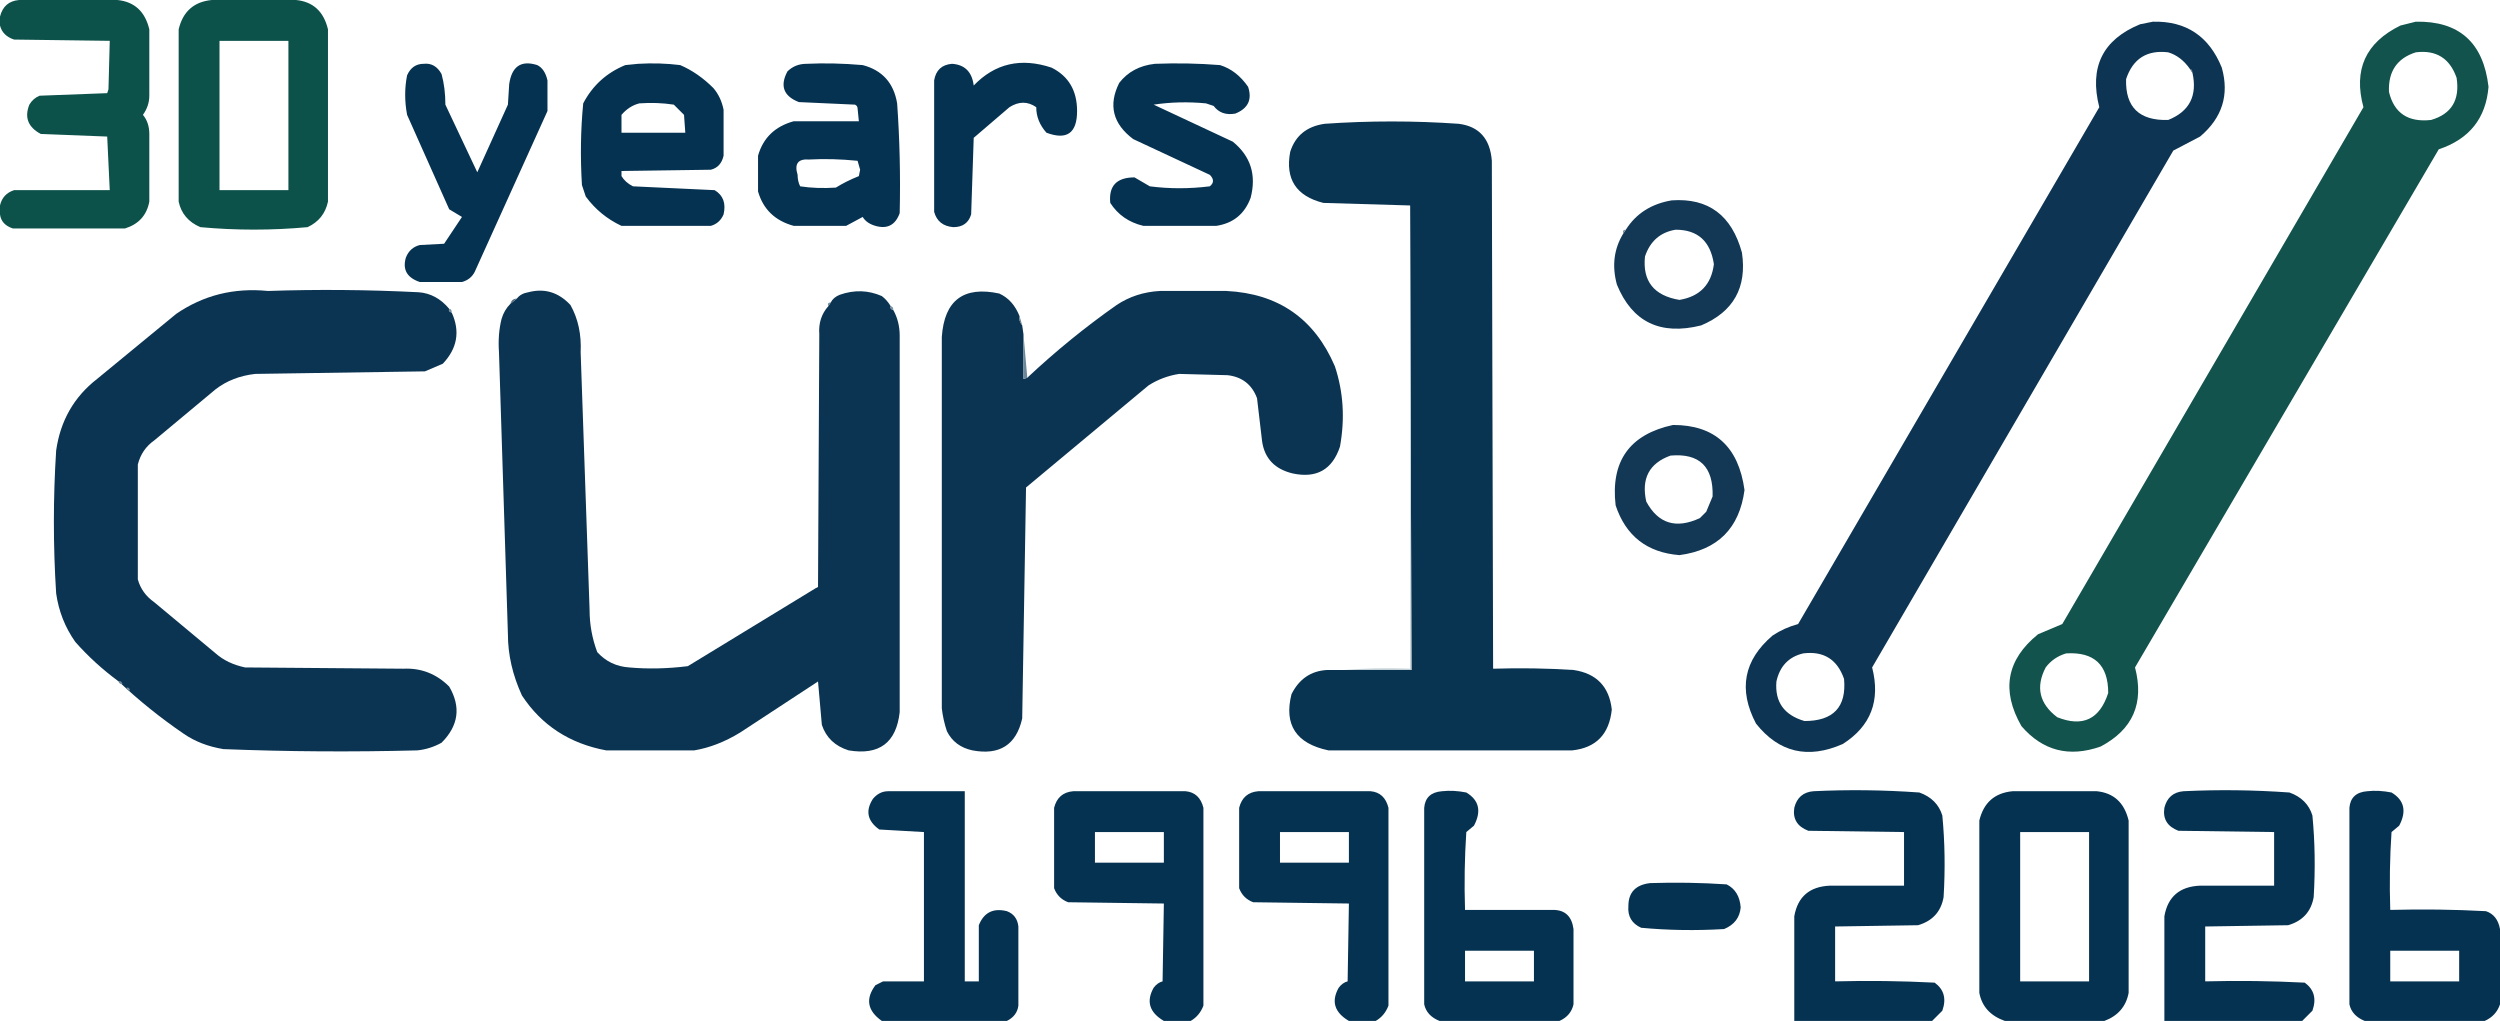
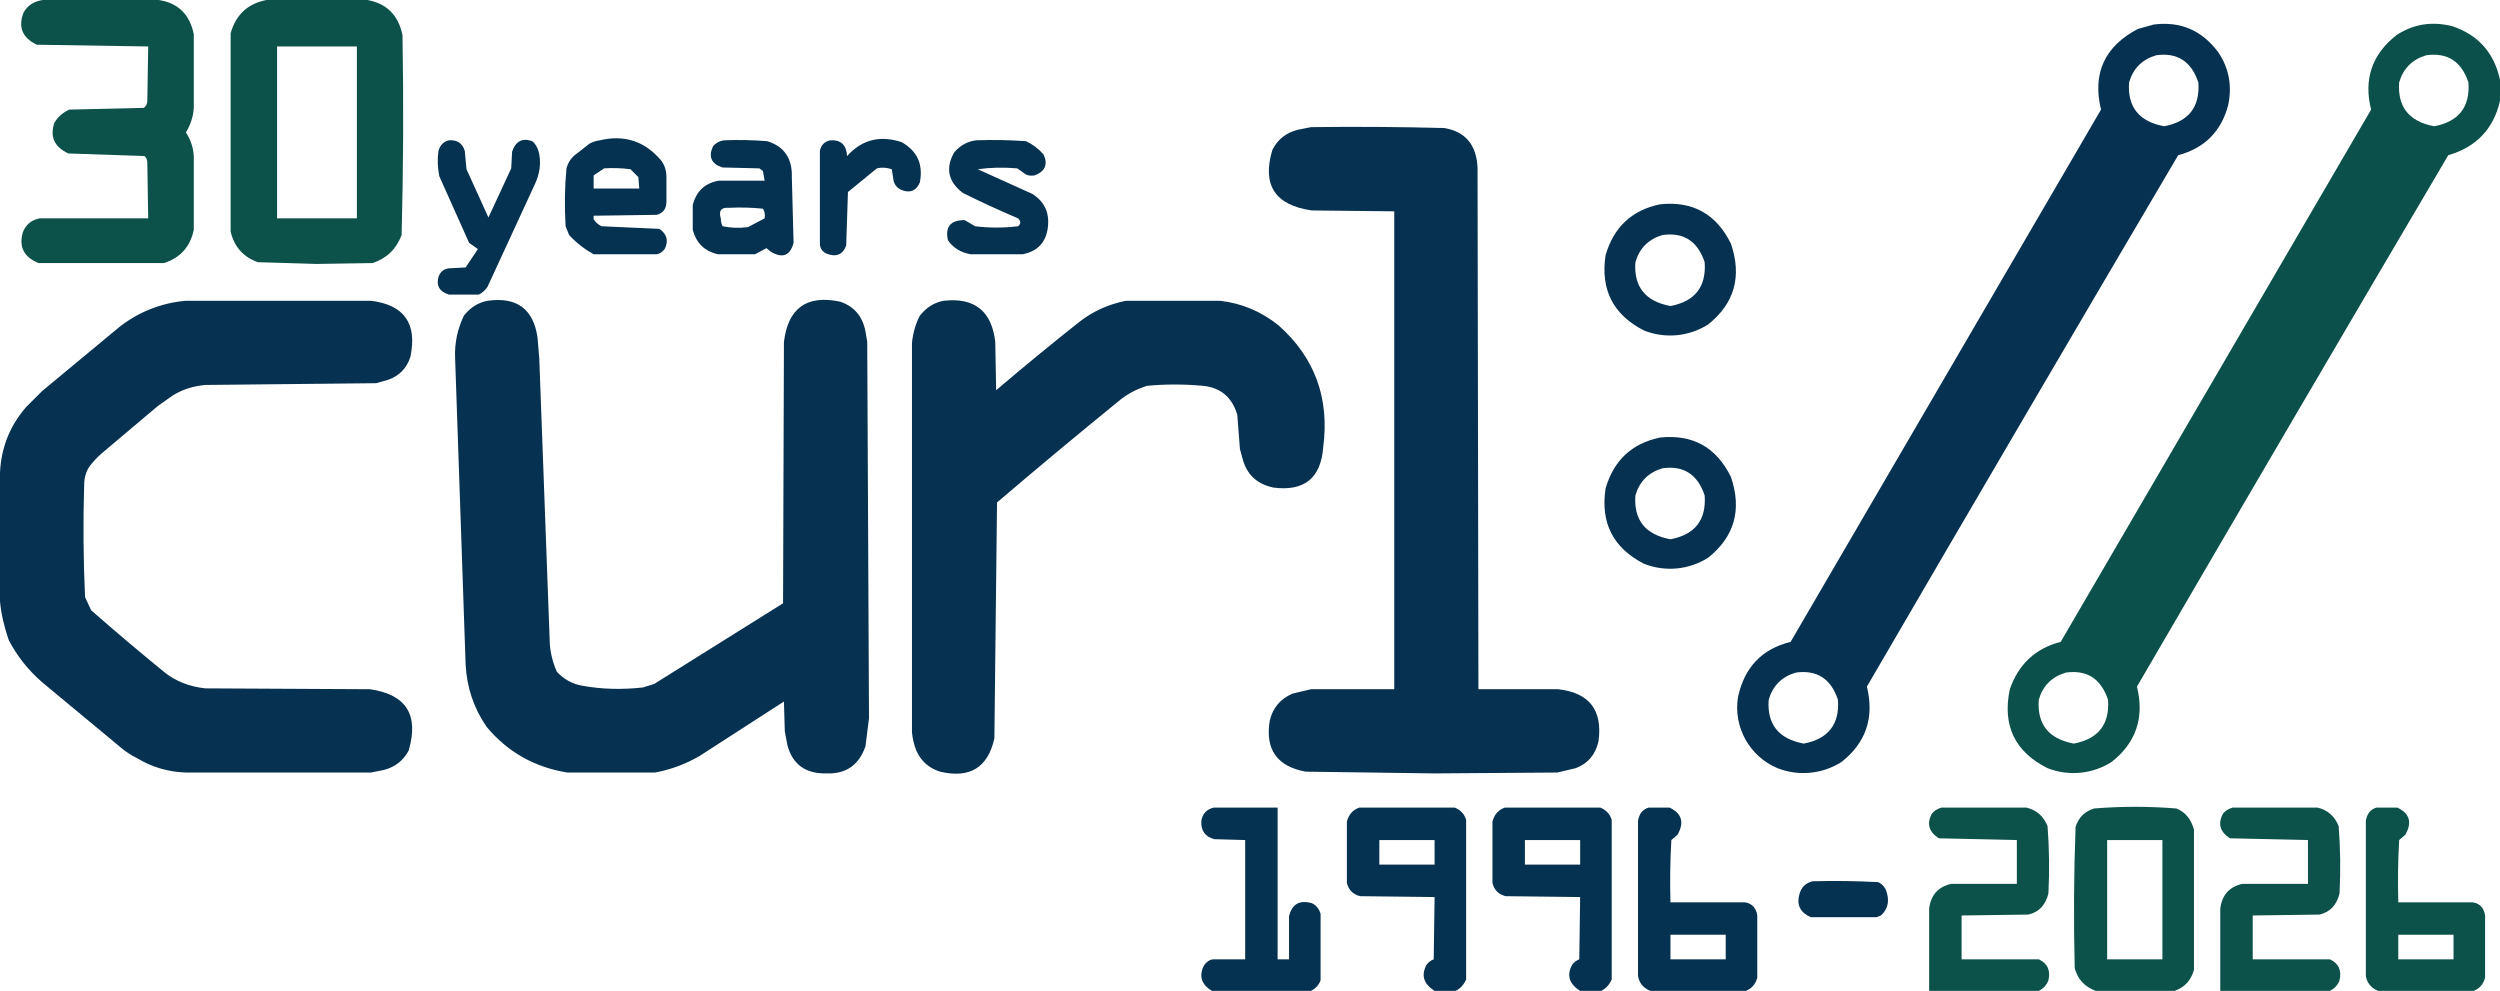
- <svg xmlns="http://www.w3.org/2000/svg" width="1959" height="800" style="shape-rendering:geometricPrecision;text-rendering:geometricPrecision;image-rendering:optimizeQuality;fill-rule:evenodd;clip-rule:evenodd">
-   <path fill="#0c514a" d="M15 0h77q20 2 25 23v52q0 8-5 15 5 6 5 15v53q-3 16-19 21H10q-9-3-10-11v-7q2-9 11-12h75l-2-42-52-2q-15-8-9-23 3-5 8-7l53-2 1-3 1-38-75-1Q2 28 0 20v-7Q3 1 15 0M166 0h66q20 2 25 23v135q-3 14-16 20a458 458 0 0 1-84 0q-14-6-17-20V23q5-21 26-23m6 32h54v117h-54z" style="opacity:1" />
-   <path fill="#0d3553" d="M1687 17q39-1 54 36 9 32-17 54l-21 11-236 405q10 39-23 60-41 18-68-16-21-40 13-69 9-6 20-9l236-405q-12-47 32-65zm29 37 2 3q6 27-19 37-34 1-33-32 8-24 33-21 10 3 17 13m-303 458q24-3 32 20 3 33-31 33-24-7-22-31 4-18 21-22" style="opacity:1" />
-   <path fill="#12534d" d="M1893 17q51-1 57 51-3 37-39 49l-238 406q11 42-27 62-37 13-62-16-24-42 13-72l19-8 236-405q-12-44 29-64zm0 24q24-3 32 20 4 26-20 33-27 3-33-22-1-24 21-31m-274 471q33-2 33 31-10 31-40 19-21-16-9-39 6-8 16-11" style="opacity:1" />
-   <path fill="#063251" d="M332 50q9-1 14 8 3 11 3 24l25 53 24-53 1-16q3-21 22-15 6 3 8 12v24l-57 126q-3 6-10 8h-33q-15-5-11-19 3-8 11-10l19-1 14-21-10-6-33-74q-3-16 0-31 4-9 13-9M500 50q17-1 33 1 14 6 26 18 6 7 8 17v36q-2 9-10 11l-70 1v4q3 5 9 8l64 3q10 6 7 19-3 7-10 9h-70q-17-8-28-23l-3-9q-2-33 1-64 11-21 33-30zm1 31q14-1 27 1l8 8 1 14h-50V90q6-7 14-9M632 50q21-1 44 1 23 6 27 30 3 42 2 86-5 14-19 10-7-2-10-7l-13 7h-41q-22-6-28-27v-28q6-21 28-27h51l-1-10q0-2-2-3l-44-2q-18-7-9-24 6-6 15-6m2 75q18-1 38 1l2 7-1 5q-10 4-18 9-15 1-28-1-2-4-2-9-4-13 9-12M746 50q15 1 17 17 25-26 61-14 20 10 20 34 0 26-24 17-8-9-8-20-10-7-21 0l-28 24-2 60q-3 10-14 10-12-1-15-12V63q2-12 14-13M905 50q26-1 51 1 13 4 22 17 5 15-10 21-11 2-17-6l-6-2q-21-2-41 1l62 29q21 17 14 44-7 19-27 22h-57q-17-4-26-18-2-20 19-20l12 7q23 3 47 0 5-4 0-9l-60-28q-24-18-11-44 10-13 28-15" style="opacity:1" />
-   <path fill="#7a8d9e" d="M1716 54q2 0 2 3z" style="opacity:1" />
-   <path fill="#083351" d="M1053 525h53l-1-364-68-2q-32-8-26-40 6-19 27-22a755 755 0 0 1 105 0q24 3 26 29l1 398q32-1 63 1 27 4 30 31-3 29-31 32h-191q-38-8-29-44 9-18 28-19z" style="opacity:1" />
-   <path fill="#123856" d="m1272 183 2-3q12-19 36-23 43-3 55 41 6 41-32 57-48 12-66-32-6-22 5-40m41-3q26 0 30 27-3 24-27 28-30-5-27-34 6-18 24-21" style="opacity:1" />
-   <path fill="#c3d0d5" d="m1105 161 1 364h-53q25-2 52-1z" style="opacity:1" />
-   <path fill="#778d9c" d="m1274 180-2 3q-1-3 2-3" style="opacity:1" />
-   <path fill="#0b3453" d="M352 242q-1 2 2 3 10 22-7 40l-14 6-133 2q-18 2-31 12l-48 40q-10 7-13 19v90q3 11 13 18l48 40q9 8 23 11l124 1q21-1 36 14 14 24-6 44-9 5-19 6-77 2-152-1-18-3-31-12a418 418 0 0 1-51-41q-19-14-34-31-12-17-15-38a880 880 0 0 1 0-112q5-35 32-56l62-51q32-22 72-18 58-2 118 1 14 1 24 13" style="opacity:1" />
-   <path fill="#0a3452" d="m639 461 2-1 1-198q-1-13 7-22l2-3q2-4 7-6 17-6 33 1 4 3 7 8-1 2 2 3 5 9 5 20v295q-4 36-40 30-16-5-21-20l-3-34-61 40q-18 11-36 14h-69q-43-8-66-43-11-24-11-48l-7-221q-1-14 2-26 2-7 7-12l5-4q3-4 9-5 19-5 33 10 9 16 8 37l7 202q0 17 6 33 10 11 25 12 22 2 46-1z" style="opacity:1" />
-   <path fill="#0b3453" d="M799 248q-1 3 2 7l1 7v35l3-1q33-31 70-57 15-10 34-11h52q61 3 85 59 10 30 4 63-9 27-37 21-21-5-24-25l-4-34q-6-16-23-18l-38-1q-13 2-24 9l-96 80-3 181q-7 31-39 25-14-3-20-15-3-9-4-18V264q3-43 45-34 11 5 16 18" style="opacity:1" />
-   <path fill="#556f83" d="m405 234-5 4q1-4 5-4" style="opacity:1" />
-   <path fill="#718999" d="m651 237-2 3q-1-3 2-3" style="opacity:1" />
-   <path fill="#7990a0" d="M698 240q2 0 2 3-3-1-2-3" style="opacity:1" />
-   <path fill="#758d9d" d="M352 242q2 0 2 3-3-1-2-3" style="opacity:1" />
-   <path fill="#617a8d" d="m799 248 2 7q-3-4-2-7" style="opacity:1" />
-   <path fill="#6b8798" d="m802 262 3 34-3 1z" style="opacity:1" />
-   <path fill="#5e7e90" d="M642 262" style="opacity:1" />
-   <path fill="#133856" d="M1311 333q49 0 56 51-6 45-51 51-38-3-50-39-6-52 45-63m26 68-5 5q-28 13-42-13-6-27 19-36 34-3 33 32z" style="opacity:1" />
-   <path fill="#637c8e" d="m1337 401-5 5z" style="opacity:1" />
-   <path fill="#758c9e" d="M93 534q2-1 3 2-3 0-3-2" style="opacity:1" />
-   <path fill="#788d9f" d="M99 539q2-1 3 2-3 0-3-2" style="opacity:1" />
-   <path fill="#063251" d="M789 800h-98q-17-12-5-28l6-3h32V652l-35-2q-14-10-5-24 5-6 12-6h60v149h11v-44q6-15 22-11 8 3 9 12v62q-1 8-9 12M933 800h-21q-17-10-8-26 3-4 7-5l1-61-75-1q-8-3-11-11v-63q3-12 15-13h88q11 1 14 13v155q-3 8-10 12m-75-148h54v24h-54zM1078 800h-21q-17-10-8-26 3-4 7-5l1-61-75-1q-8-3-11-11v-63q3-12 15-13h88q11 1 14 13v155q-3 8-10 12m-75-148h54v24h-54zM1222 800h-94q-10-4-12-13V633q1-12 14-13 9-1 19 1 15 9 6 26l-6 5q-2 30-1 61h69q14 0 16 15v59q-2 9-11 13m-74-55h54v24h-54zM1514 800h-108v-82q4-23 28-24h58v-42l-75-1q-13-5-11-18 3-12 15-13 41-2 83 1 14 5 18 18 3 31 1 64-3 17-20 22l-65 1v43q39-1 78 1 11 8 6 22zM1649 800h-78q-17-6-20-22V643q5-21 26-23h66q20 2 25 23v135q-3 16-19 22m-66-148h54v117h-54zM1804 800h-108v-82q4-23 28-24h58v-42l-75-1q-13-5-11-18 3-12 15-13 41-2 83 1 14 5 18 18 3 31 1 64-3 17-20 22l-65 1v43q39-1 78 1 11 8 6 22zM1959 728v59q-3 9-12 13h-94q-10-4-12-13V633q1-12 14-13 9-1 19 1 15 9 6 26l-6 5q-2 30-1 61 38-1 75 1 9 3 11 14m-86 17h54v24h-54zM1293 692q30-1 60 1 10 5 11 18-1 12-13 17-33 2-65-1-11-5-10-17 0-16 17-18" style="opacity:1" />
+ <svg xmlns="http://www.w3.org/2000/svg" width="2851" height="1130" style="shape-rendering:geometricPrecision;text-rendering:geometricPrecision;image-rendering:optimizeQuality;fill-rule:evenodd;clip-rule:evenodd">
+   <path fill="#0c514a" d="M49 0h132q33 5 40 39v84q-1 15-9 28 8 12 9 27v84q-6 29-34 38H44q-25-10-18-35 5-13 19-16h124l-1-63q0-5-3-8l-87-3q-24-11-16-35 6-10 17-15l85-2q4-3 4-8l1-62-127-2Q17 39 27 14 34 2 49 0M304 0h115q33 6 40 40 2 114-1 228-9 24-33 32l-64 1-67-2q-25-9-31-35V38q9-32 41-38m12 53h91v196h-91z" style="opacity:1" />
+   <path fill="#063150" d="M2456 28q46-6 74 32 18 27 11 60-12 45-57 57-178 302-355 606 13 53-29 86a81 81 0 0 1-73 7 75 75 0 0 1-45-81q11-51 60-63l354-607q-15-62 42-92zm3 35q36-5 48 31 3 42-39 50-43-8-40-50 7-24 31-31m-411 704q36-5 48 31 3 42-39 50-43-8-40-50 7-24 31-31" style="opacity:1" />
+   <path fill="#0b504a" d="M2851 91v24q-11 48-59 62-178 302-355 606 13 53-29 86a81 81 0 0 1-73 7q-56-28-43-90 15-43 58-54l354-607q-13-52 29-85 29-19 64-10 44 15 54 61m-84-28q36-5 48 31 3 42-39 50-43-8-40-50 7-24 31-31m-411 704q36-5 48 31 3 42-39 50-43-8-40-50 7-24 31-31" style="opacity:1" />
+   <path fill="#063150" d="M1495 145q75-1 152 1 36 6 38 45l1 595h91q53 6 46 59-5 23-26 31l-21 5-140 1-147-2q-49-9-41-58 5-22 26-31l21-5h95V241l-94-1q-63-9-45-69 9-18 29-23z" style="opacity:1" />
+   <path fill="#063251" d="M512 160q14-1 18 12l2 21 25 55 26-56 1-19q6-18 23-12 6 5 8 15 3 17-5 34l-54 117q-4 6-10 9h-34q-16-5-12-20 3-9 12-10l19-1 14-21-10-7-34-76q-3-15-1-29 3-10 12-12M684 160q42-10 70 23 6 8 6 19v28q0 12-11 15l-72 1v4q3 5 9 8l66 3q13 9 6 23-4 5-9 6h-72q-16-9-28-22l-4-10q-2-34 1-66 3-11 12-17l14-11q5-3 12-4m5 32q15-1 30 1l9 9 1 13h-52v-15zM826 160q24-1 49 1 29 9 28 41l2 75q-6 22-26 10l-5-4-13 7h-42q-23-5-29-28v-28q6-24 30-28h52l-2-11-4-3-42-1q-19-6-11-24 5-6 13-7m5 77q20-1 39 1 3 4 2 11l-19 10q-15 2-29-1-2-4-2-9-4-13 9-12M947 160q18-1 19 18 25-28 62-16 27 15 21 46-6 14-20 9-8-3-10-11l-2-13q-9-3-17-1l-33 27-2 61q-6 16-23 9-6-3-7-10V172q2-10 12-12M1113 160q29-1 57 1 11 5 20 15 8 17-10 24-6 1-10-1l-10-7q-24-2-45 1l62 28q21 13 18 38-3 26-29 31h-59q-17-3-26-16-5-23 19-23l12 7q24 3 49 0 5-4 0-9-33-14-63-29-25-19-10-46 10-12 25-14" style="opacity:1" />
+   <path fill="#063150" d="M1893 233q56-6 81 45 19 56-26 92a81 81 0 0 1-73 7q-53-27-44-86 14-48 62-58m3 35q36-5 48 31 3 42-39 50-43-8-40-50 7-24 31-31M0 686V539q2-43 30-75l18-18 88-73a142 142 0 0 1 76-30h211q57 7 45 64-6 19-25 26l-14 4-195 2q-21 2-37 12l-17 12-64 54q-8 7-14 15-6 9-6 21-2 63 1 128l7 15q41 36 84 71 19 15 46 18l188 1q62 9 44 70-9 17-28 22l-15 3H212q-30-1-55-16-12-6-21-14l-88-73q-24-21-38-48-8-23-10-44M556 343q50-7 57 42l2 24 12 325q1 16 8 32 12 13 29 16 33 6 69 2l13-4 147-92 1-298q7-58 64-46 24 8 29 34l2 12 2 429-4 32q-11 32-44 31-36 1-45-32l-3-16-1-34-96 62q-24 14-51 19H647q-56-9-92-52-22-32-24-71l-12-350q-1-25 10-48 11-14 27-17M1076 343q53-6 59 47l1 55q47-40 95-78 23-18 53-24h107q37 4 67 28 62 55 51 139-4 53-57 46-28-6-35-33l-3-11-3-39q-9-30-39-33-33-3-64 0-19 6-33 18-70 57-138 115l-3 269q-11 50-62 38-19-6-27-24-4-10-5-21V391q2-18 9-31 11-14 27-17M1893 499q56-6 81 45 19 56-26 92a81 81 0 0 1-73 7q-53-27-44-86 14-48 62-58m3 35q36-5 48 31 3 42-39 50-43-8-40-50 7-24 31-31" style="opacity:1" />
+   <path fill="#063251" d="M1495 1130h-113q-18-11-9-29 4-6 10-7h37V958l-35-1q-16-4-15-21 2-12 14-15h73v173h13v-49q5-21 26-15 7 3 10 12v76q-3 8-11 12M1660 1130h-24q-19-12-9-30 3-4 8-6l1-71-85-1q-12-3-15-15v-70q3-12 14-16h109q10 4 13 14v182q-4 9-12 13m-87-172h63v28h-63zM1826 1130h-24q-19-12-9-30 3-4 8-6l1-71-85-1q-12-3-15-15v-70q3-12 14-16h109q10 4 13 14v182q-4 9-12 13m-87-172h63v28h-63zM1991 1130h-109q-12-5-14-17V936q2-12 12-15h24q21 10 9 31l-7 6q-2 35-1 71h85q12 2 14 15v71q-3 11-13 15m-86-64h63v28h-63z" style="opacity:1" />
+   <path fill="#0c514a" d="M2325 1130h-125v-94q3-23 25-28h75v-50l-89-2q-17-11-8-28 4-5 11-7h97q17 4 24 21 3 38 1 77-5 20-23 24l-76 1v50h88q15 7 11 24-3 8-11 12M2480 1130h-90q-19-7-24-26-2-81 1-161 5-16 21-21a579 579 0 0 1 94 0q15 6 20 24v160q-5 18-22 24m-77-172h63v136h-63zM2657 1130h-125v-94q3-23 25-28h75v-50l-89-2q-17-11-8-28 4-5 11-7h97q17 4 24 21 3 38 1 77-5 20-23 24l-76 1v50h88q15 7 11 24-3 8-11 12M2821 1130h-109q-12-5-14-17V936q2-12 12-15h24q21 10 9 31l-7 6q-2 35-1 71h85q12 2 14 15v71q-3 11-13 15m-86-64h63v28h-63z" style="opacity:1" />
+   <path fill="#063251" d="M2067 1005q38-1 75 1 8 4 10 13 4 15-7 25l-5 2h-75q-18-8-13-26 3-12 15-15" style="opacity:1" />
</svg>
